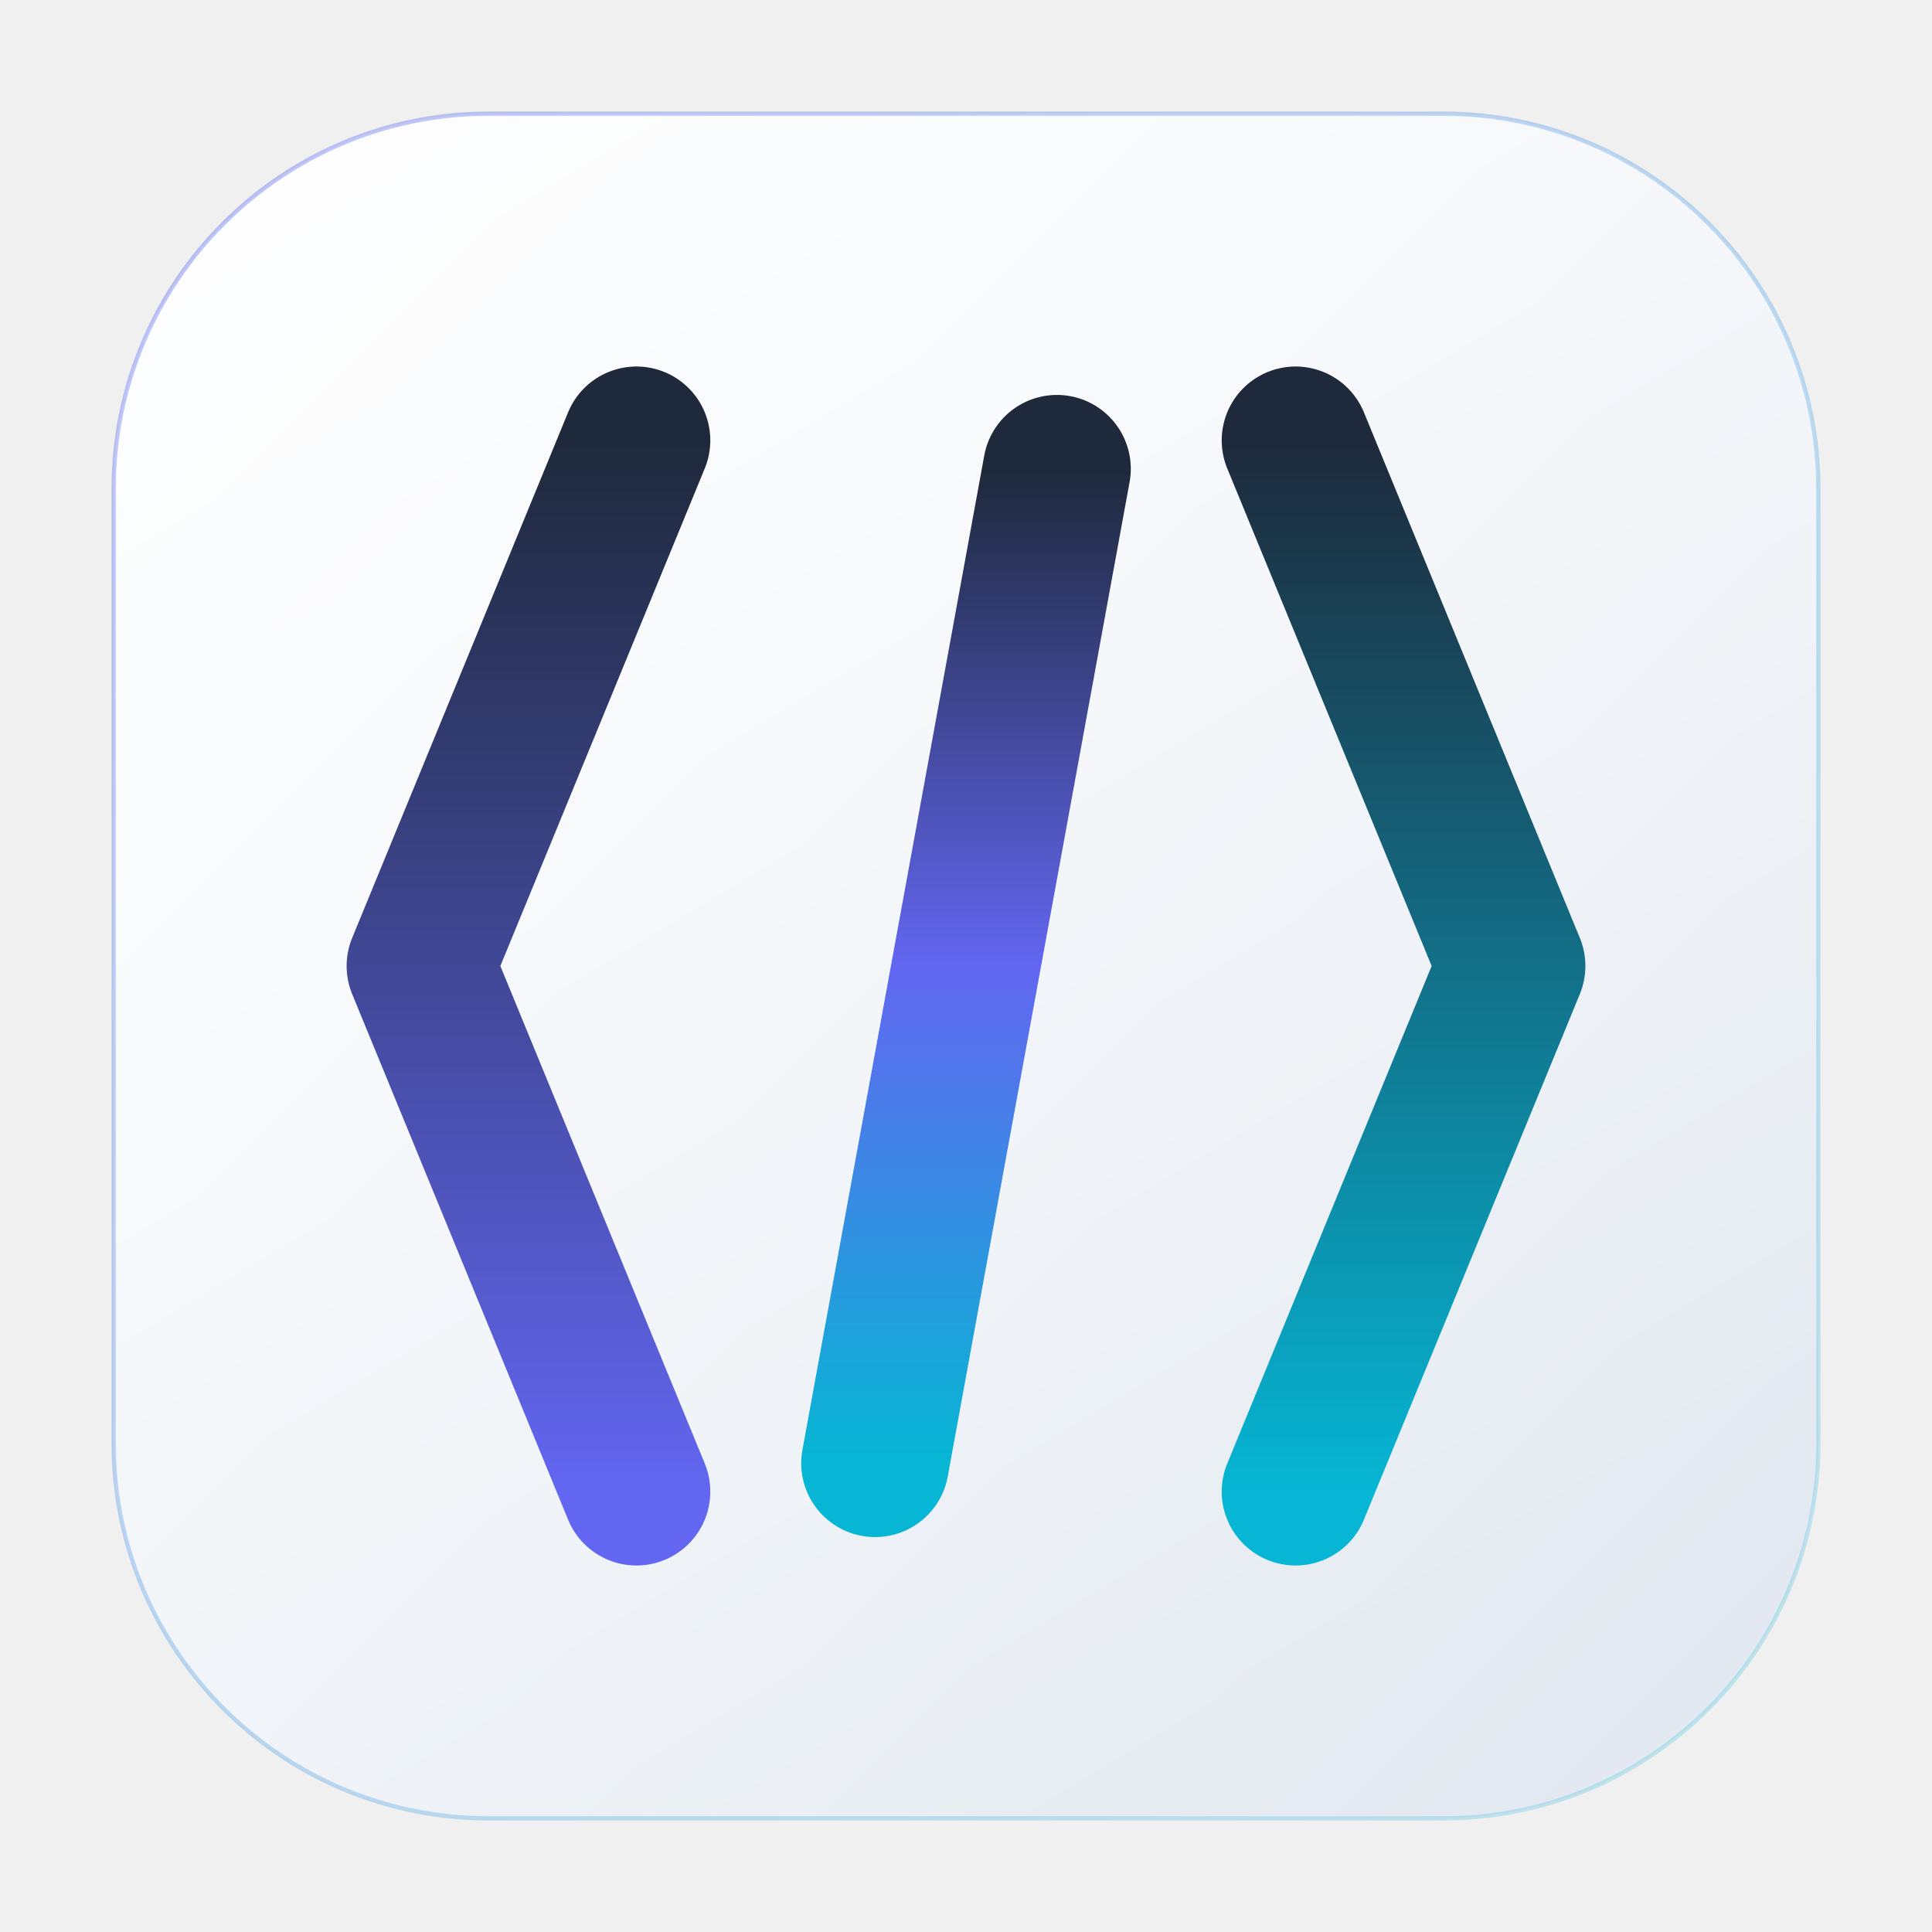
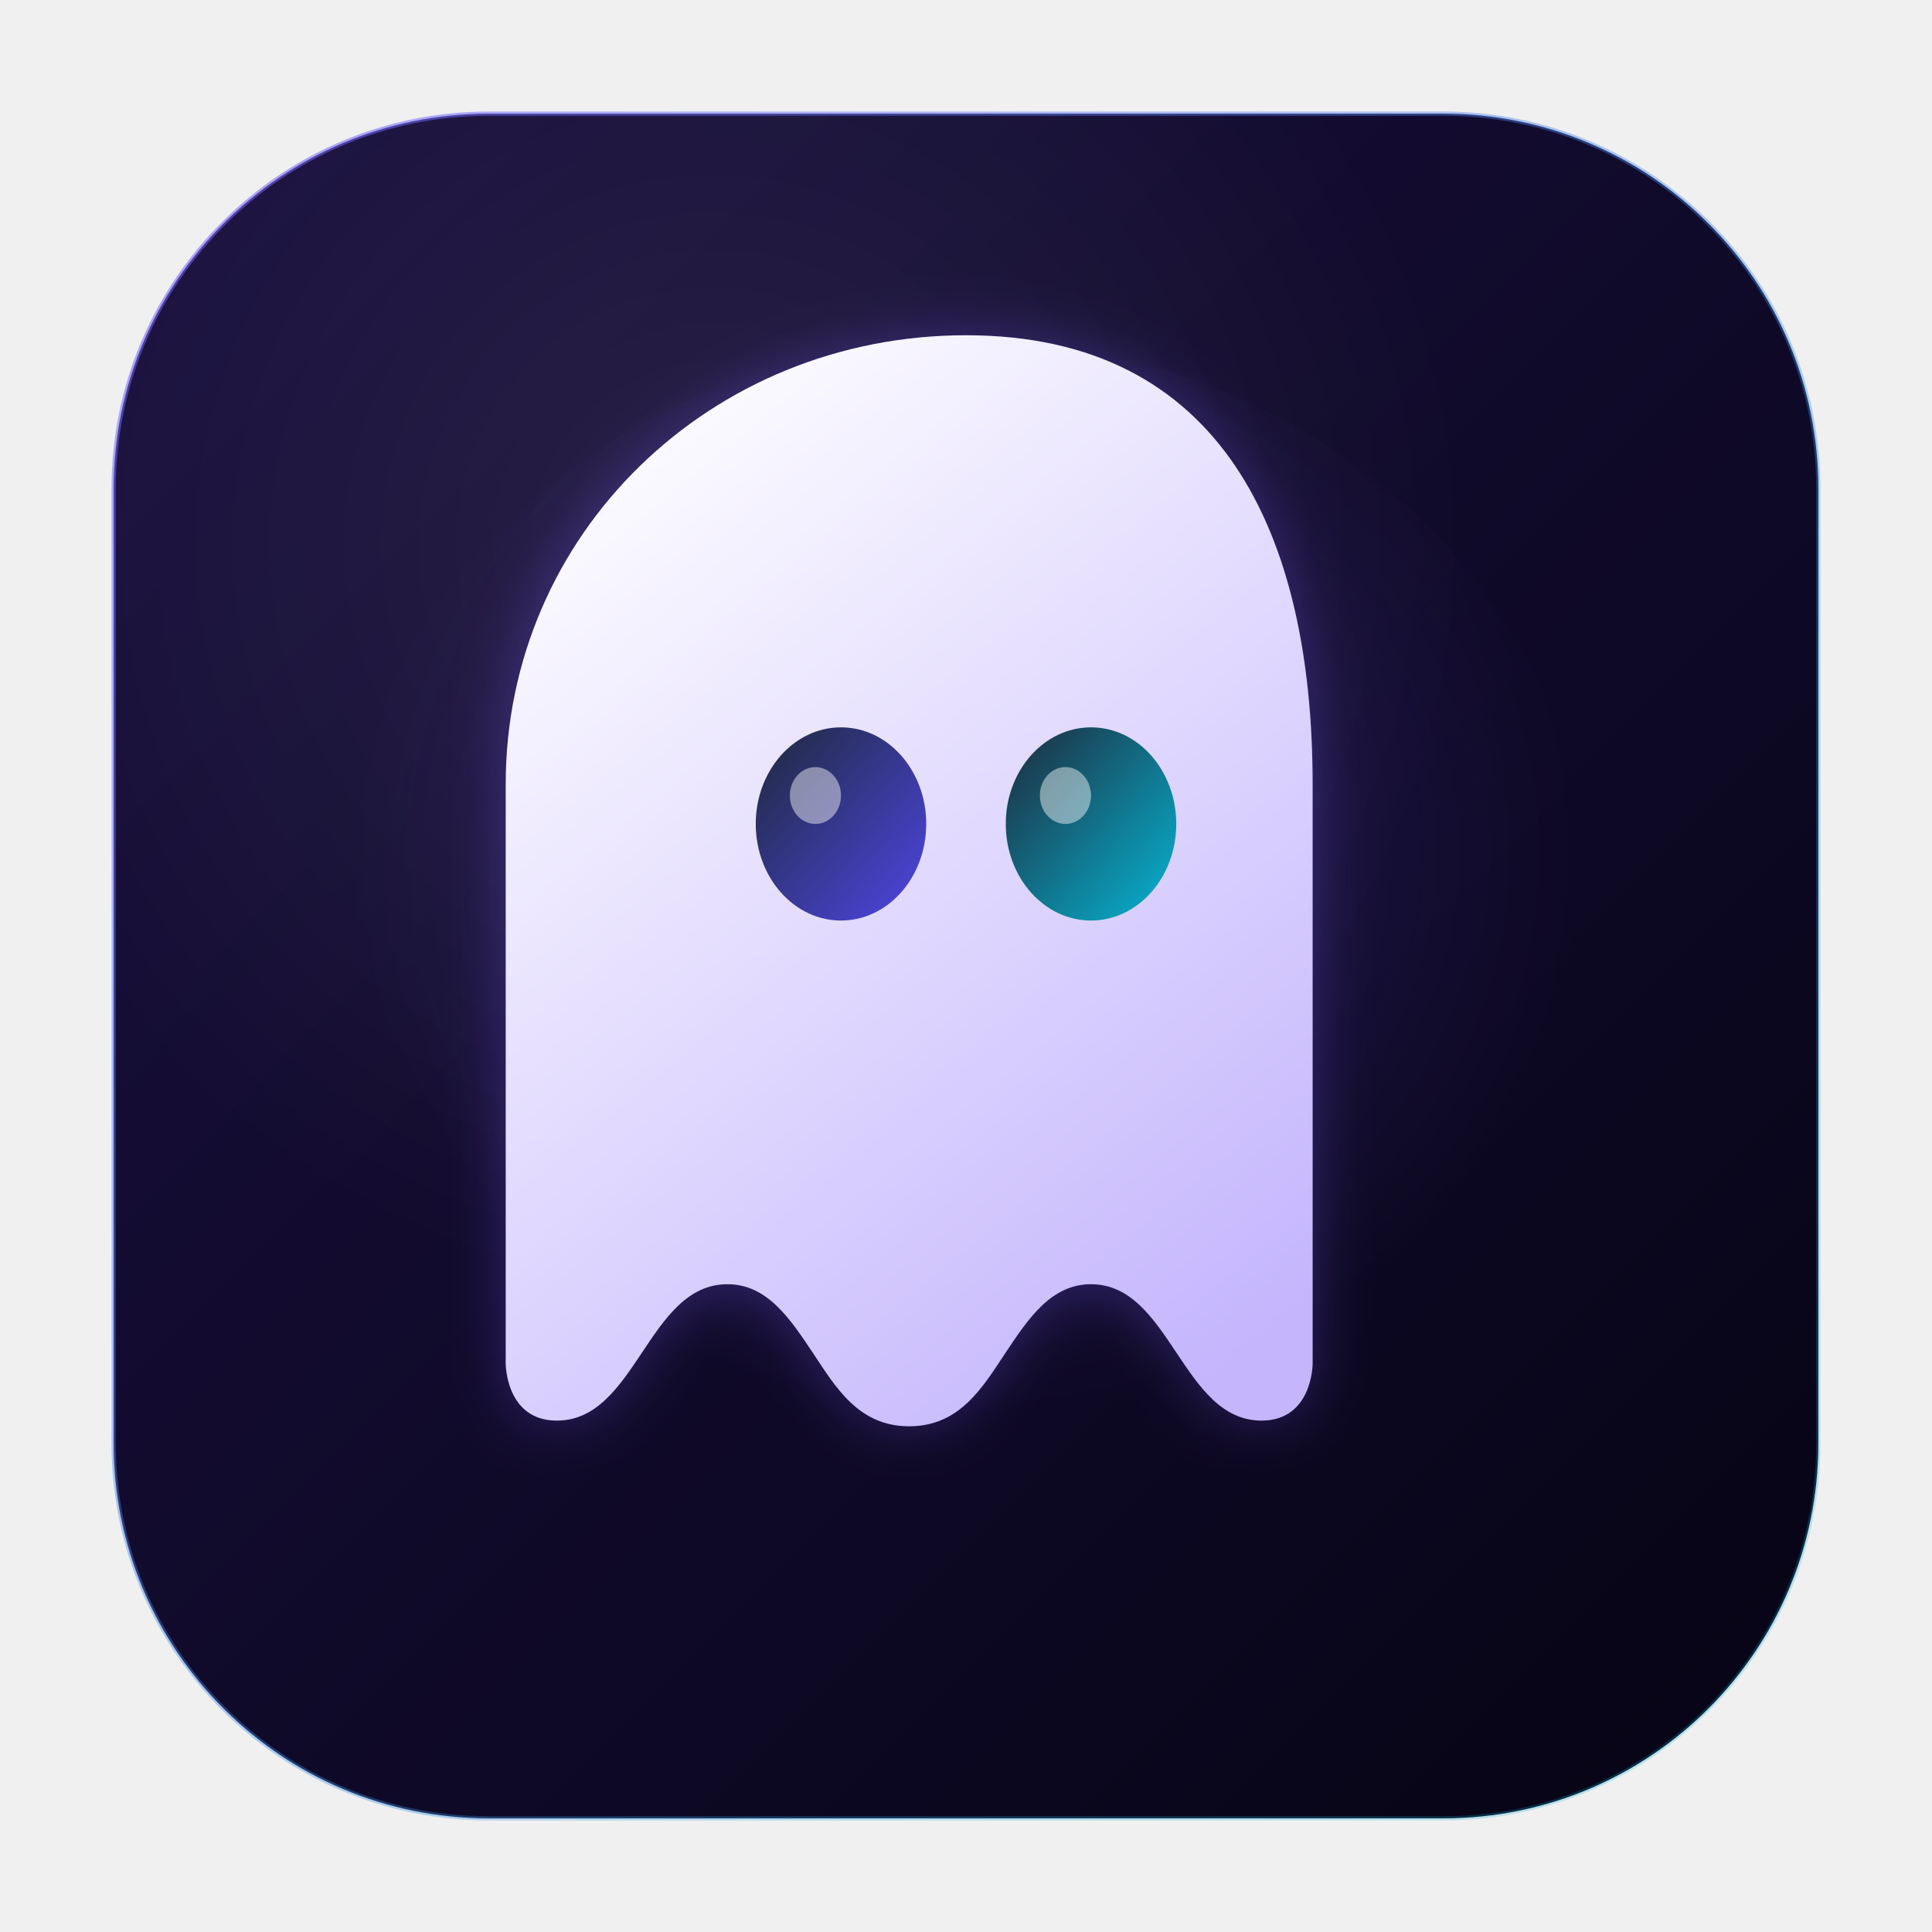
<svg xmlns="http://www.w3.org/2000/svg" width="1024" height="1024" viewBox="0 0 680 680">
  <defs>
    <linearGradient id="bg" x1="0%" y1="0%" x2="100%" y2="100%">
-       <stop offset="0%" stop-color="#f8fafc" />
-       <stop offset="100%" stop-color="#e2e8f0" />
+       <stop offset="0%" stop-color="#1a1040" />
+       <stop offset="100%" stop-color="#060414" />
    </linearGradient>
-     <linearGradient id="bl" x1="0%" y1="0%" x2="0%" y2="100%">
+     <linearGradient id="ghostGrad" x1="20%" y1="0%" x2="80%" y2="100%">
+       <stop offset="0%" stop-color="#ffffff" />
+       <stop offset="100%" stop-color="#c4b5fd" />
+     </linearGradient>
+     <linearGradient id="eyeL" x1="0%" y1="0%" x2="100%" y2="100%">
      <stop offset="0%" stop-color="#1e293b" />
-       <stop offset="100%" stop-color="#6366f1" />
+       <stop offset="100%" stop-color="#4f46e5" />
    </linearGradient>
-     <linearGradient id="br" x1="0%" y1="0%" x2="0%" y2="100%">
+     <linearGradient id="eyeR" x1="0%" y1="0%" x2="100%" y2="100%">
      <stop offset="0%" stop-color="#1e293b" />
      <stop offset="100%" stop-color="#06b6d4" />
    </linearGradient>
-     <linearGradient id="sl" x1="0%" y1="0%" x2="0%" y2="100%">
-       <stop offset="0%" stop-color="#1e293b" />
-       <stop offset="50%" stop-color="#6366f1" />
-       <stop offset="100%" stop-color="#06b6d4" />
+     <linearGradient id="rim" x1="0%" y1="0%" x2="100%" y2="100%">
+       <stop offset="0%" stop-color="#7c5fff" stop-opacity="0.8" />
+       <stop offset="100%" stop-color="#06b6d4" stop-opacity="0.3" />
    </linearGradient>
-     <linearGradient id="rim" x1="0%" y1="0%" x2="100%" y2="100%">
-       <stop offset="0%" stop-color="#6366f1" stop-opacity="0.4" />
-       <stop offset="100%" stop-color="#06b6d4" stop-opacity="0.2" />
-     </linearGradient>
-     <linearGradient id="topShine" x1="0%" y1="0%" x2="60%" y2="100%">
-       <stop offset="0%" stop-color="#ffffff" stop-opacity="0.8" />
+     <radialGradient id="glow" cx="50%" cy="45%" r="50%">
+       <stop offset="0%" stop-color="#7c5fff" stop-opacity="0.22" />
+       <stop offset="100%" stop-color="#7c5fff" stop-opacity="0" />
+     </radialGradient>
+     <radialGradient id="shine" cx="35%" cy="25%" r="45%">
+       <stop offset="0%" stop-color="#ffffff" stop-opacity="0.08" />
      <stop offset="100%" stop-color="#ffffff" stop-opacity="0" />
-     </linearGradient>
+     </radialGradient>
+     <filter id="ghostGlow">
+       <feGaussianBlur stdDeviation="10" result="blur" />
+       <feMerge>
+         <feMergeNode in="blur" />
+         <feMergeNode in="SourceGraphic" />
+       </feMerge>
+     </filter>
    <clipPath id="clip">
      <rect x="40" y="40" width="600" height="600" rx="132" />
    </clipPath>
  </defs>
  <rect x="40" y="40" width="600" height="600" rx="132" fill="url(#bg)" />
-   <rect x="40" y="40" width="600" height="600" rx="132" fill="url(#topShine)" />
+   <rect x="40" y="40" width="600" height="600" rx="132" fill="url(#shine)" />
  <g clip-path="url(#clip)">
-     <path d="M224 155 L148 340 L224 525" fill="none" stroke="url(#bl)" stroke-width="52" stroke-linecap="round" stroke-linejoin="round" />
-     <path d="M456 155 L532 340 L456 525" fill="none" stroke="url(#br)" stroke-width="52" stroke-linecap="round" stroke-linejoin="round" />
-     <line x1="372" y1="165" x2="308" y2="515" stroke="url(#sl)" stroke-width="52" stroke-linecap="round" />
+     <ellipse cx="340" cy="320" rx="220" ry="200" fill="url(#glow)" />
+     <g filter="url(#ghostGlow)" opacity="0.3">
+       <path d="M340 118 C250 118 178 188 178 276 L178 480 C178 480 178 500 196 500 C210 500 218 488 226 476 C234 464 242 452 256 452 C270 452 278 464 286 476 C294 488 302 502 320 502 C338 502 346 488 354 476 C362 464 370 452 384 452 C398 452 406 464 414 476 C422 488 430 500 444 500 C462 500 462 480 462 480 L462 276 C462 188 430 118 340 118Z" fill="#7c5fff" />
+     </g>
+     <path d="M340 118 C250 118 178 188 178 276 L178 480 C178 480 178 500 196 500 C210 500 218 488 226 476 C234 464 242 452 256 452 C270 452 278 464 286 476 C294 488 302 502 320 502 C338 502 346 488 354 476 C362 464 370 452 384 452 C398 452 406 464 414 476 C422 488 430 500 444 500 C462 500 462 480 462 480 L462 276 C462 188 430 118 340 118Z" fill="url(#ghostGrad)" />
+     <ellipse cx="296" cy="290" rx="30" ry="34" fill="url(#eyeL)" />
+     <ellipse cx="287" cy="280" rx="9" ry="10" fill="white" opacity="0.45" />
+     <ellipse cx="384" cy="290" rx="30" ry="34" fill="url(#eyeR)" />
+     <ellipse cx="375" cy="280" rx="9" ry="10" fill="white" opacity="0.45" />
  </g>
-   <rect x="40" y="40" width="600" height="600" rx="132" fill="none" stroke="url(#rim)" stroke-width="1.5" />
+   <rect x="40" y="40" width="600" height="600" rx="132" fill="none" stroke="url(#rim)" stroke-width="1.5" opacity="0.7" />
</svg>
